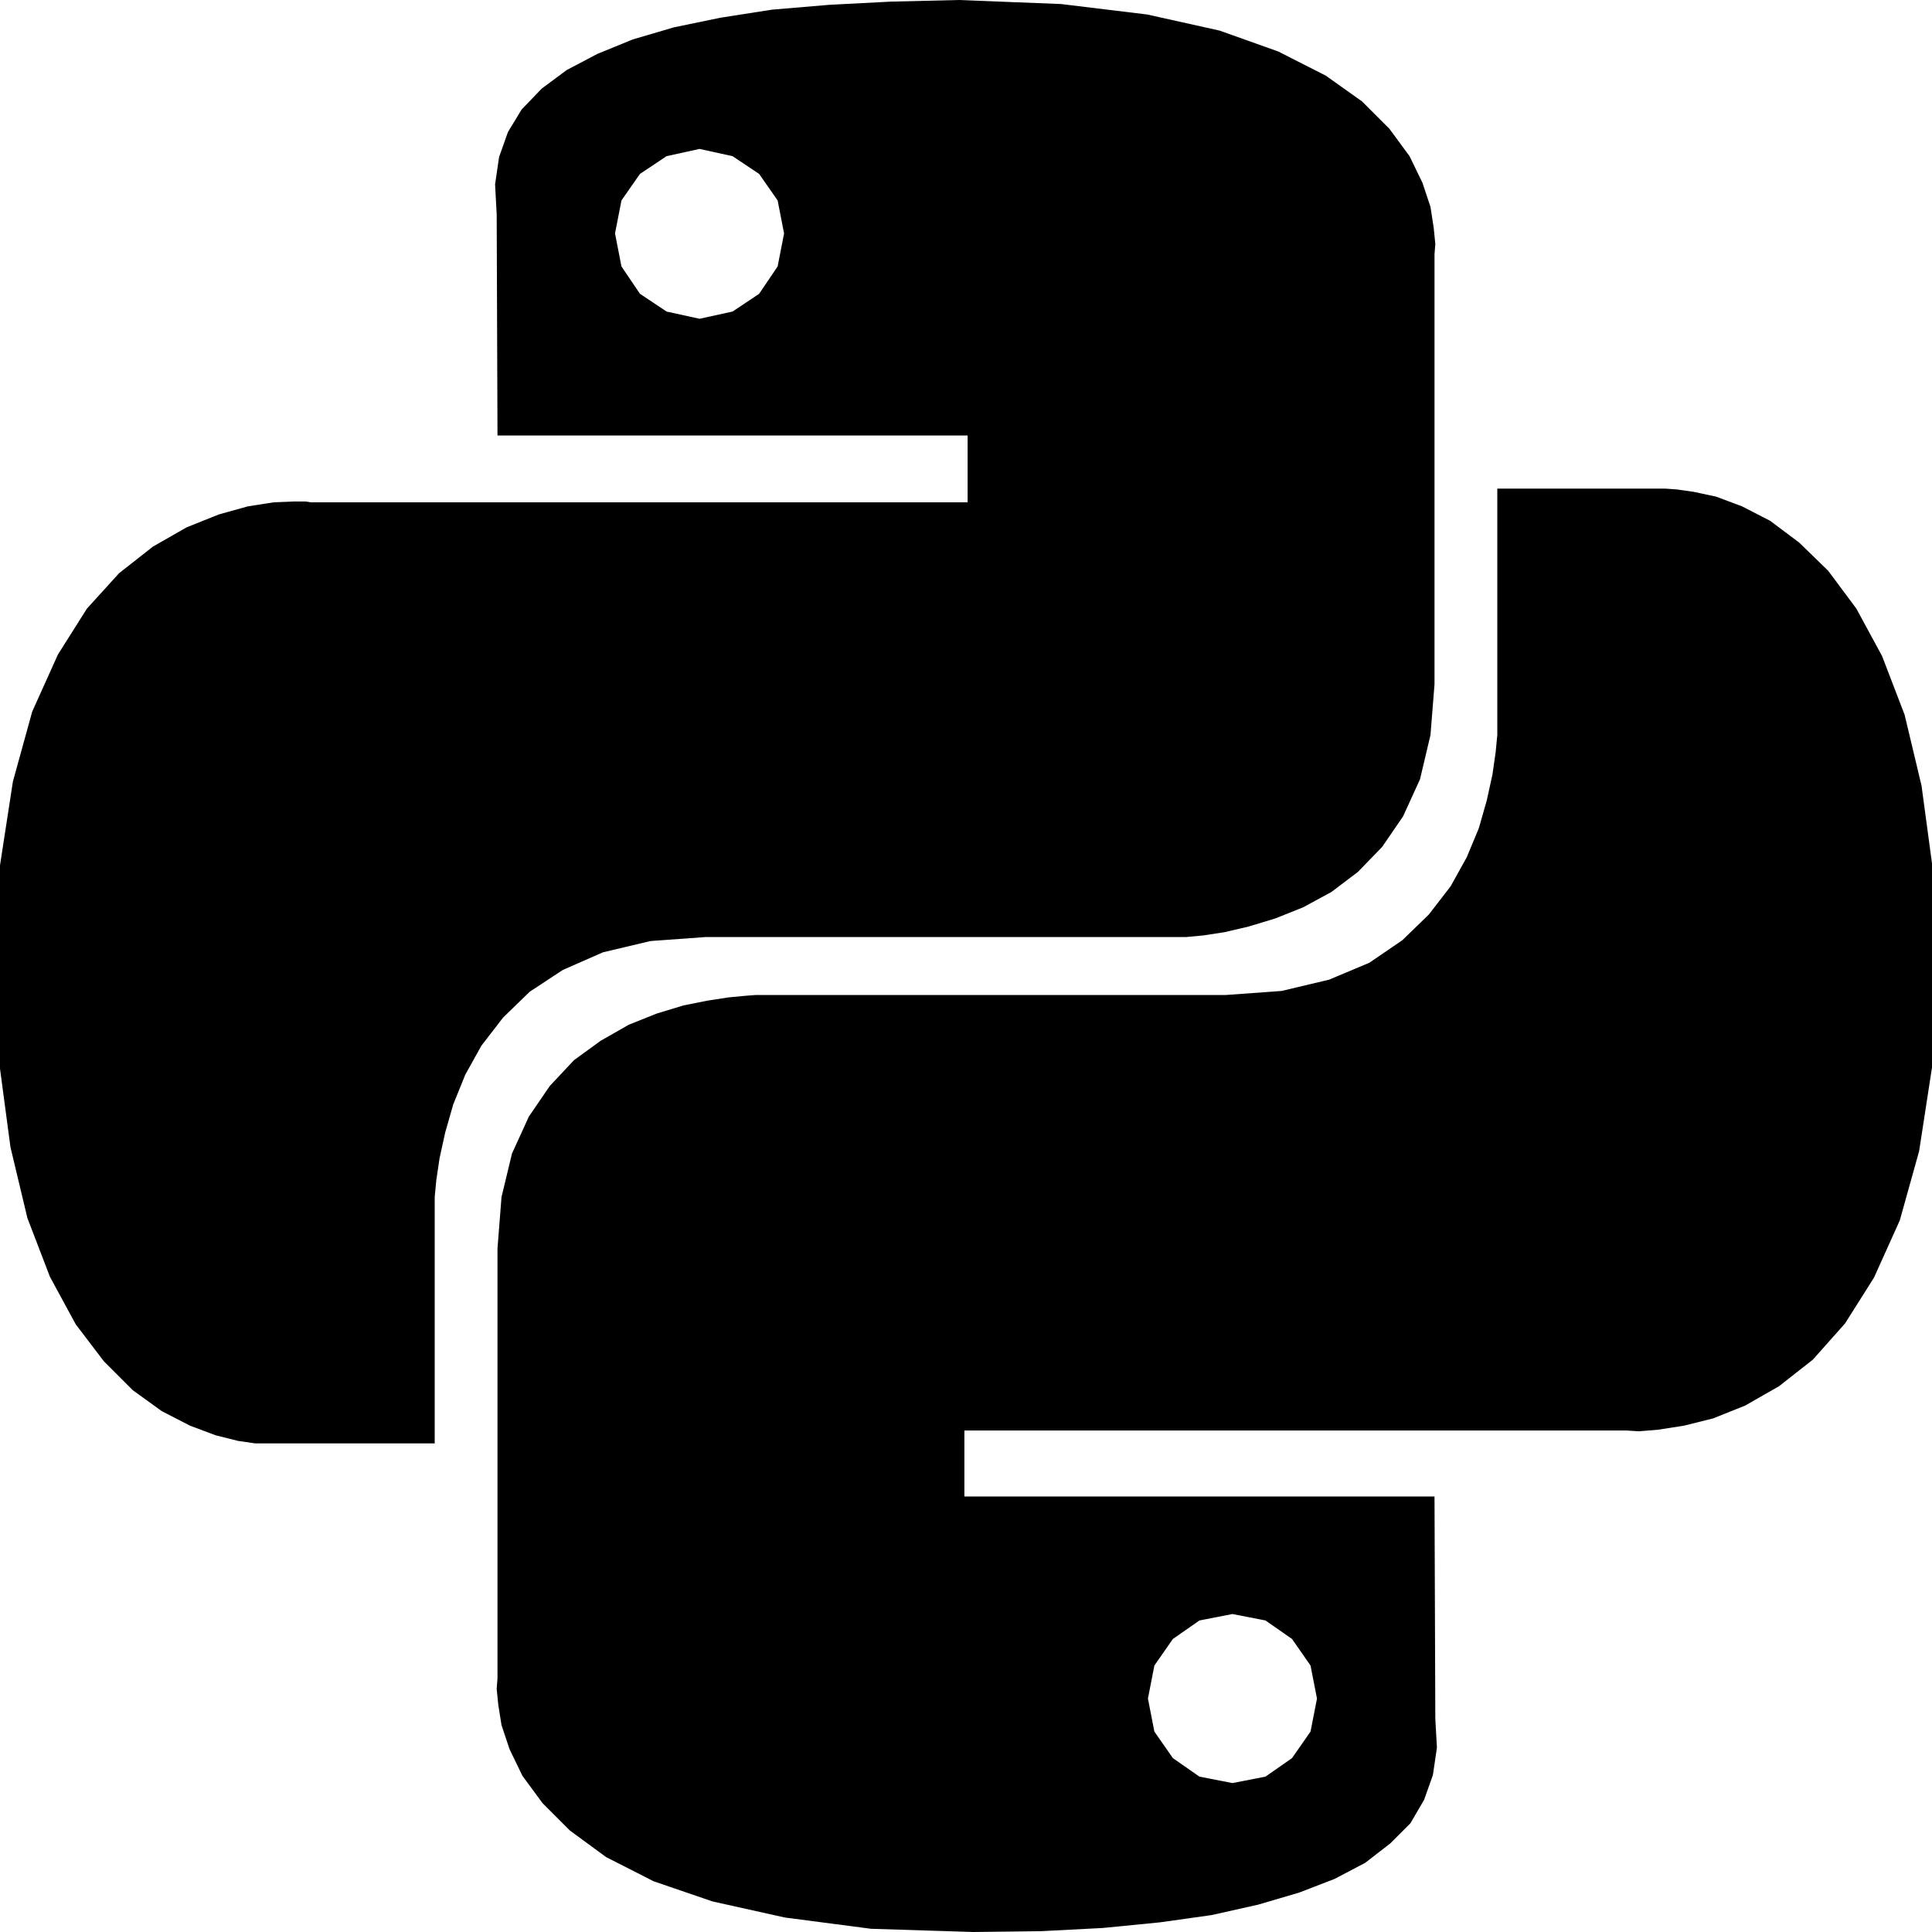
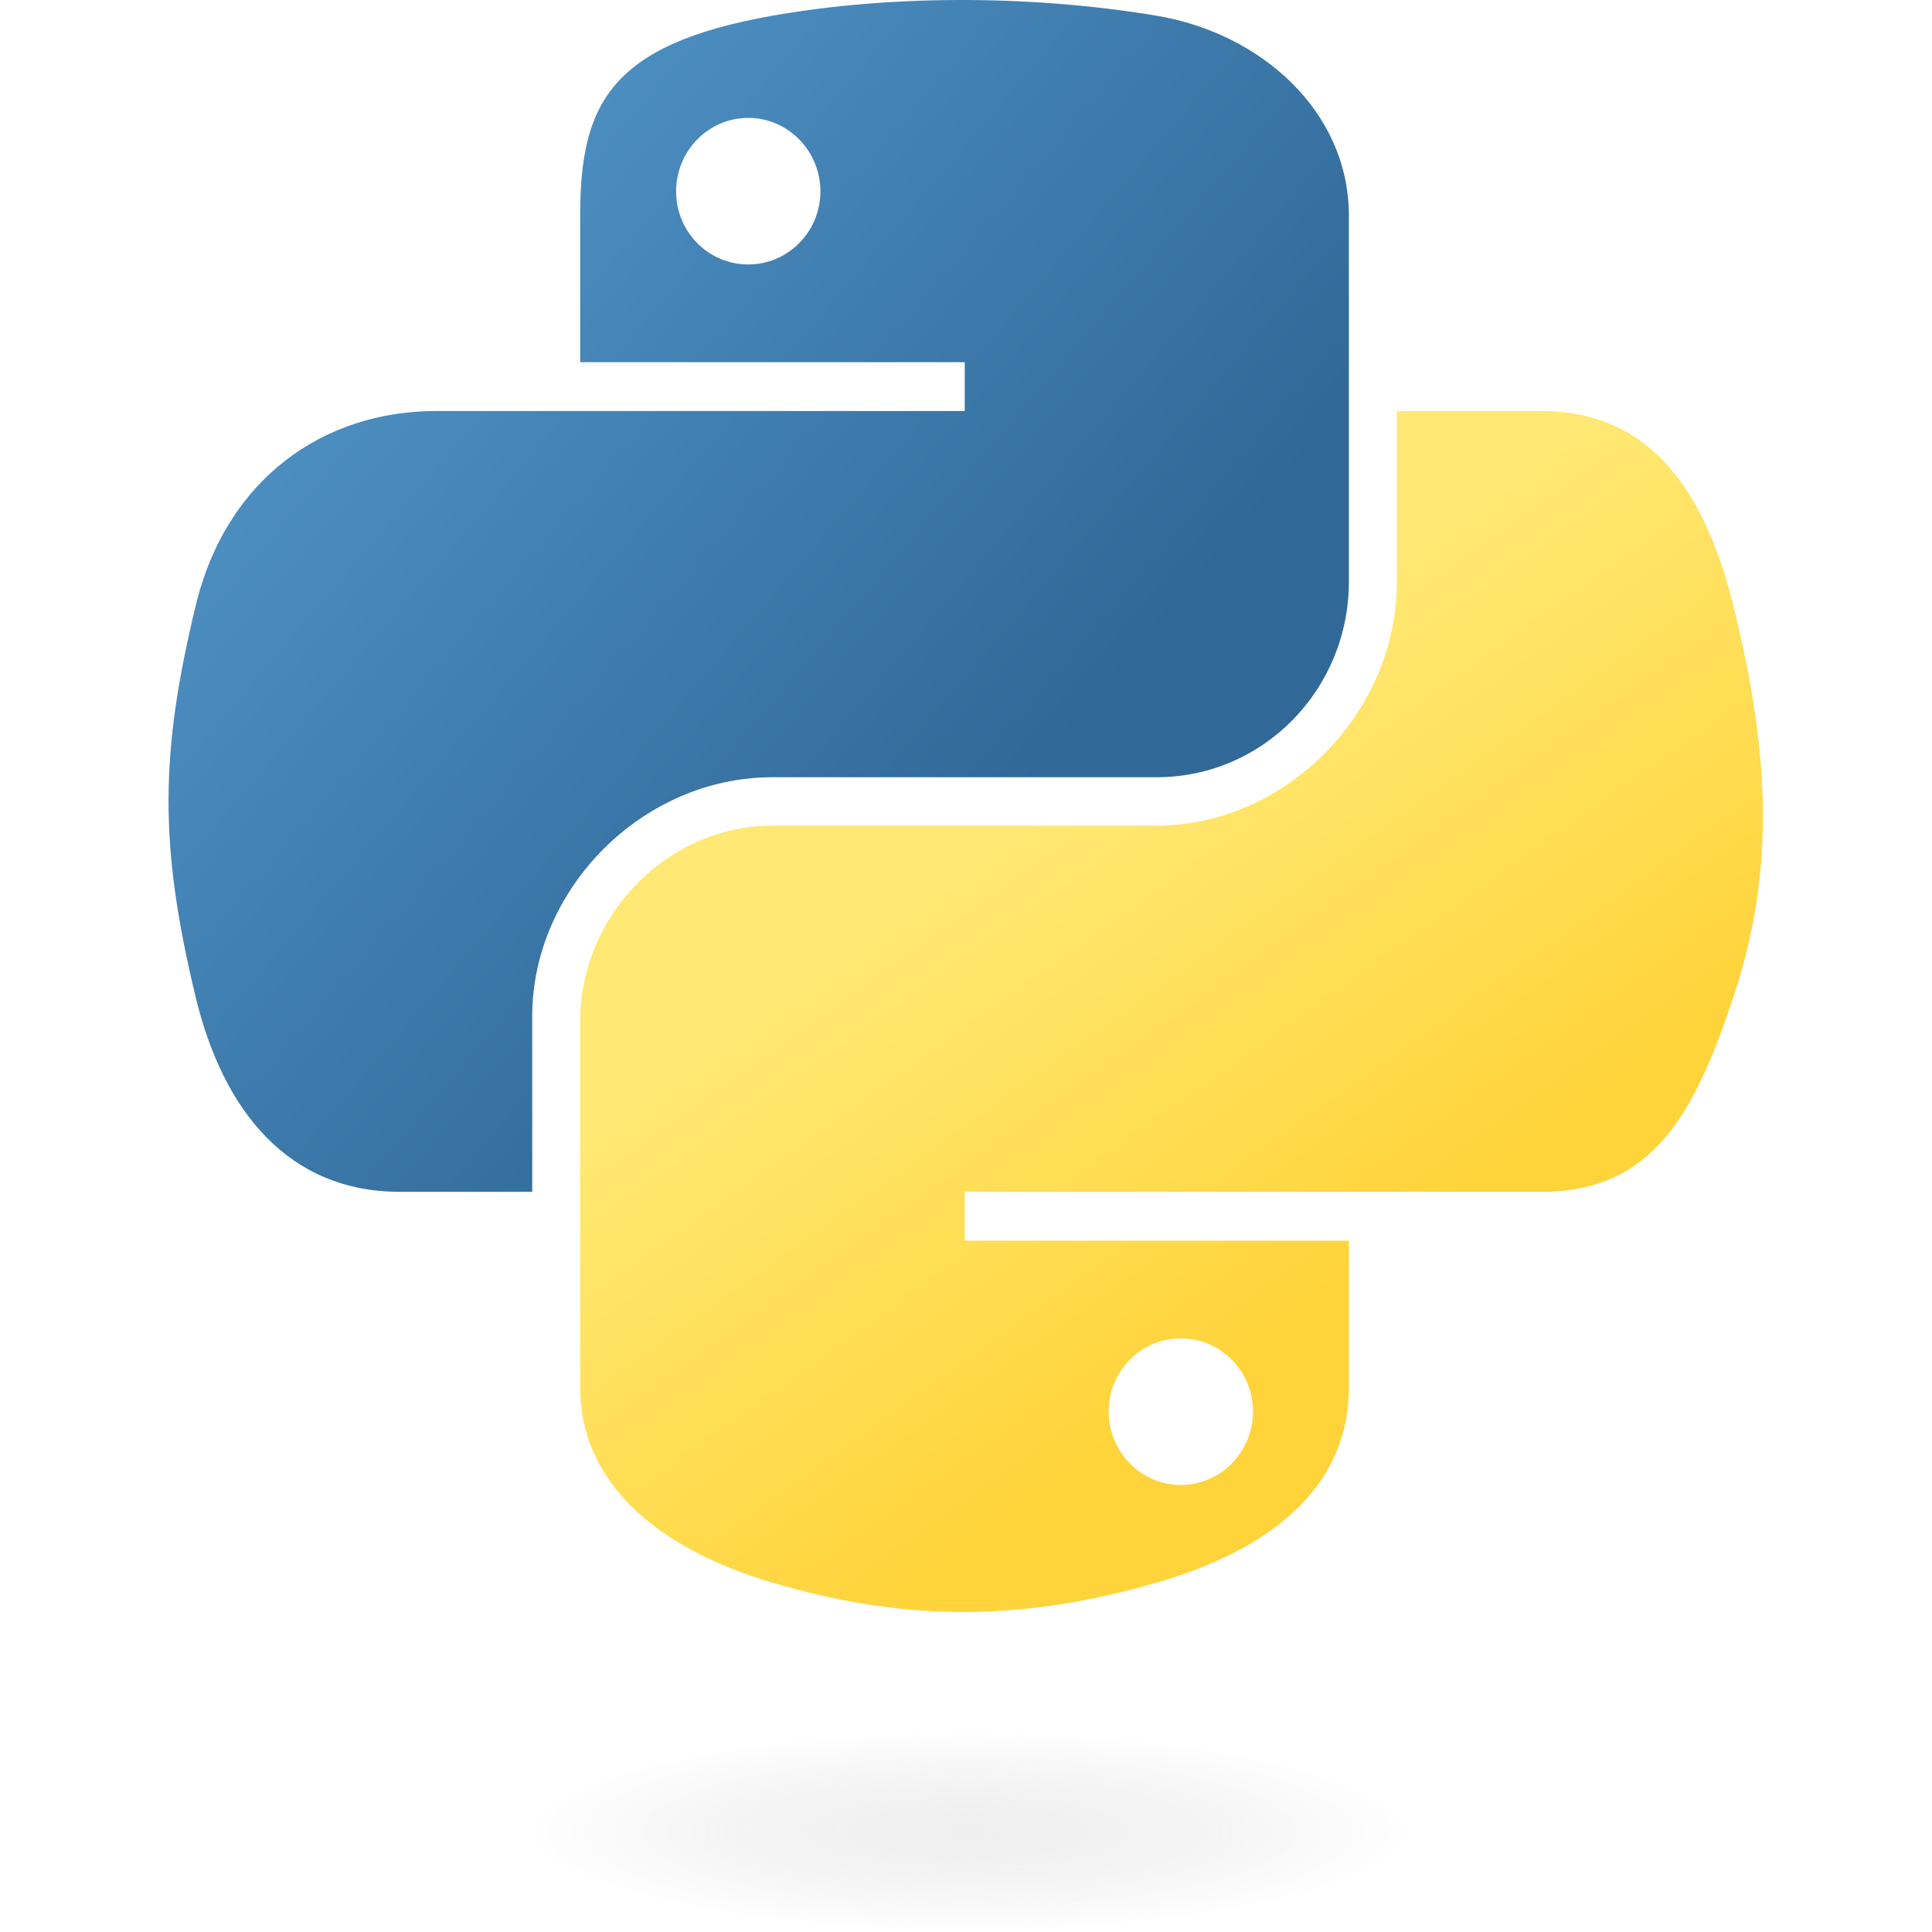
- <svg xmlns="http://www.w3.org/2000/svg" role="img" viewBox="0 0 24 24">
-   <path d="M14.25.18l.9.2.73.26.59.3.45.32.34.34.25.34.16.33.1.3.04.26.02.2-.01.13V8.5l-.05.63-.13.55-.21.46-.26.38-.3.31-.33.25-.35.19-.35.14-.33.1-.3.07-.26.04-.21.02H8.77l-.69.05-.59.14-.5.22-.41.27-.33.32-.27.35-.2.36-.15.37-.1.35-.07.32-.04.27-.02.21v3.06H3.17l-.21-.03-.28-.07-.32-.12-.35-.18-.36-.26-.36-.36-.35-.46-.32-.59-.28-.73-.21-.88-.14-1.05-.05-1.23.06-1.22.16-1.04.24-.87.32-.71.36-.57.4-.44.42-.33.42-.24.4-.16.36-.1.32-.05.24-.01h.16l.06.01h8.16v-.83H6.18l-.01-2.75-.02-.37.05-.34.11-.31.17-.28.25-.26.31-.23.38-.2.44-.18.51-.15.58-.12.64-.1.71-.06.77-.04.84-.02 1.27.05zm-6.3 1.98l-.23.33-.08.41.08.41.23.34.33.22.41.09.41-.09.33-.22.23-.34.08-.41-.08-.41-.23-.33-.33-.22-.41-.09-.41.09zm13.09 3.95l.28.06.32.12.35.18.36.27.36.35.35.47.32.59.28.73.21.88.14 1.04.05 1.23-.06 1.23-.16 1.04-.24.86-.32.71-.36.57-.4.45-.42.33-.42.24-.4.16-.36.09-.32.05-.24.02-.16-.01h-8.22v.82h5.84l.01 2.76.02.36-.05.34-.11.31-.17.29-.25.25-.31.24-.38.2-.44.17-.51.15-.58.13-.64.09-.71.07-.77.04-.84.01-1.27-.04-1.07-.14-.9-.2-.73-.25-.59-.3-.45-.33-.34-.34-.25-.34-.16-.33-.1-.3-.04-.25-.02-.2.01-.13v-5.34l.05-.64.13-.54.21-.46.26-.38.3-.32.33-.24.35-.2.35-.14.33-.1.3-.06.26-.04.21-.02.13-.01h5.84l.69-.05.59-.14.5-.21.41-.28.33-.32.27-.35.2-.36.15-.36.1-.35.07-.32.04-.28.02-.21V6.07h2.09l.14.01zm-6.47 14.25l-.23.33-.08.41.08.41.23.33.33.23.41.08.41-.08.33-.23.23-.33.08-.41-.08-.41-.23-.33-.33-.23-.41-.08-.41.08z" />
+ <svg xmlns="http://www.w3.org/2000/svg" xmlns:xlink="http://www.w3.org/1999/xlink" version="1.0" id="svg2" viewBox="-11.75 0 134.7 134.7">
+   <defs id="defs4">
+     <linearGradient id="linearGradient2795">
+       <stop style="stop-color:#b8b8b8;stop-opacity:0.498;" offset="0" id="stop2797" />
+       <stop style="stop-color:#7f7f7f;stop-opacity:0;" offset="1" id="stop2799" />
+     </linearGradient>
+     <linearGradient id="linearGradient2787">
+       <stop style="stop-color:#7f7f7f;stop-opacity:0.5;" offset="0" id="stop2789" />
+       <stop style="stop-color:#7f7f7f;stop-opacity:0;" offset="1" id="stop2791" />
+     </linearGradient>
+     <linearGradient id="linearGradient3676">
+       <stop style="stop-color:#b2b2b2;stop-opacity:0.5;" offset="0" id="stop3678" />
+       <stop style="stop-color:#b3b3b3;stop-opacity:0;" offset="1" id="stop3680" />
+     </linearGradient>
+     <linearGradient id="linearGradient3236">
+       <stop style="stop-color:#f4f4f4;stop-opacity:1" offset="0" id="stop3244" />
+       <stop style="stop-color:white;stop-opacity:1" offset="1" id="stop3240" />
+     </linearGradient>
+     <linearGradient id="linearGradient4671">
+       <stop style="stop-color:#ffd43b;stop-opacity:1;" offset="0" id="stop4673" />
+       <stop style="stop-color:#ffe873;stop-opacity:1" offset="1" id="stop4675" />
+     </linearGradient>
+     <linearGradient id="linearGradient4689">
+       <stop style="stop-color:#5a9fd4;stop-opacity:1;" offset="0" id="stop4691" />
+       <stop style="stop-color:#306998;stop-opacity:1;" offset="1" id="stop4693" />
+     </linearGradient>
+     <linearGradient x1="224.24" y1="144.757" x2="-65.309" y2="144.757" id="linearGradient2987" xlink:href="#linearGradient4671" gradientUnits="userSpaceOnUse" gradientTransform="translate(100.2702,99.61116)" />
+     <linearGradient x1="172.942" y1="77.476" x2="26.67" y2="76.313" id="linearGradient2990" xlink:href="#linearGradient4689" gradientUnits="userSpaceOnUse" gradientTransform="translate(100.2702,99.61116)" />
+     <linearGradient xlink:href="#linearGradient4689" id="linearGradient2587" gradientUnits="userSpaceOnUse" gradientTransform="translate(100.2702,99.61116)" x1="172.942" y1="77.476" x2="26.67" y2="76.313" />
+     <linearGradient xlink:href="#linearGradient4671" id="linearGradient2589" gradientUnits="userSpaceOnUse" gradientTransform="translate(100.2702,99.61116)" x1="224.24" y1="144.757" x2="-65.309" y2="144.757" />
+     <linearGradient xlink:href="#linearGradient4689" id="linearGradient2248" gradientUnits="userSpaceOnUse" gradientTransform="translate(100.2702,99.61116)" x1="172.942" y1="77.476" x2="26.67" y2="76.313" />
+     <linearGradient xlink:href="#linearGradient4671" id="linearGradient2250" gradientUnits="userSpaceOnUse" gradientTransform="translate(100.2702,99.61116)" x1="224.24" y1="144.757" x2="-65.309" y2="144.757" />
+     <linearGradient xlink:href="#linearGradient4671" id="linearGradient2255" gradientUnits="userSpaceOnUse" gradientTransform="matrix(0.562541,0,0,0.567972,-11.5974,-7.60954)" x1="224.24" y1="144.757" x2="-65.309" y2="144.757" />
+     <linearGradient xlink:href="#linearGradient4689" id="linearGradient2258" gradientUnits="userSpaceOnUse" gradientTransform="matrix(0.562541,0,0,0.567972,-11.5974,-7.60954)" x1="172.942" y1="76.176" x2="26.67" y2="76.313" />
+     <radialGradient xlink:href="#linearGradient2795" id="radialGradient2801" cx="61.519" cy="132.286" fx="61.519" fy="132.286" r="29.037" gradientTransform="matrix(1,0,0,0.177966,0,108.7434)" gradientUnits="userSpaceOnUse" />
+     <linearGradient xlink:href="#linearGradient4671" id="linearGradient1475" gradientUnits="userSpaceOnUse" gradientTransform="matrix(0.562541,0,0,0.567972,-14.99112,-11.70237)" x1="150.961" y1="192.352" x2="112.031" y2="137.273" />
+     <linearGradient xlink:href="#linearGradient4689" id="linearGradient1478" gradientUnits="userSpaceOnUse" gradientTransform="matrix(0.562541,0,0,0.567972,-14.99112,-11.70237)" x1="26.649" y1="20.604" x2="135.665" y2="114.398" />
+     <radialGradient xlink:href="#linearGradient2795" id="radialGradient1480" gradientUnits="userSpaceOnUse" gradientTransform="matrix(1.7490565e-8,-0.239947,1.054668,3.7915457e-7,-83.7008,142.462)" cx="61.519" cy="132.286" fx="61.519" fy="132.286" r="29.037" />
+   </defs>
+   <path style="fill:url(#linearGradient1478);fill-opacity:1" d="M 54.919,9.1927421e-4 C 50.335,0.022 45.958,0.413 42.106,1.095 30.76,3.099 28.7,7.295 28.7,15.032 v 10.219 h 26.812 v 3.406 h -26.812 -10.062 c -7.792,0 -14.616,4.684 -16.75,13.594 -2.462,10.213 -2.571,16.586 0,27.25 1.906,7.938 6.458,13.594 14.25,13.594 h 9.219 v -12.25 c 0,-8.85 7.657,-16.656 16.75,-16.656 h 26.781 c 7.455,0 13.406,-6.138 13.406,-13.625 v -25.531 c 0,-7.266 -6.13,-12.725 -13.406,-13.937 C 64.282,0.328 59.502,-0.02 54.919,9.1927421e-4 Z m -14.5,8.219 c 2.77,0 5.031,2.299 5.031,5.125 -2e-6,2.816 -2.262,5.094 -5.031,5.094 -2.779,-1e-6 -5.031,-2.277 -5.031,-5.094 -10e-7,-2.826 2.252,-5.125 5.031,-5.125 z" id="path1948" />
+   <path style="fill:url(#linearGradient1475);fill-opacity:1" d="m 85.638,28.657 v 11.906 c 0,9.231 -7.826,17 -16.75,17 h -26.781 c -7.336,0 -13.406,6.278 -13.406,13.625 v 25.531 c 0,7.266 6.319,11.54 13.406,13.625 8.487,2.496 16.626,2.947 26.781,0 6.75,-1.954 13.406,-5.888 13.406,-13.625 V 86.501 h -26.781 v -3.406 h 26.781 13.406 c 7.792,0 10.696,-5.435 13.406,-13.594 2.799,-8.399 2.68,-16.476 0,-27.25 -1.926,-7.757 -5.604,-13.594 -13.406,-13.594 z m -15.062,64.656 c 2.779,3e-6 5.031,2.277 5.031,5.094 -2e-6,2.826 -2.252,5.125 -5.031,5.125 -2.77,0 -5.031,-2.299 -5.031,-5.125 2e-6,-2.816 2.262,-5.094 5.031,-5.094 z" id="path1950" />
+   <ellipse style="opacity:0.444;fill:url(#radialGradient1480);fill-opacity:1;fill-rule:nonzero;stroke:none;stroke-width:15.417;stroke-miterlimit:4;stroke-dasharray:none;stroke-opacity:1" id="path1894" cx="55.817" cy="127.701" rx="35.931" ry="6.967" />
</svg>
